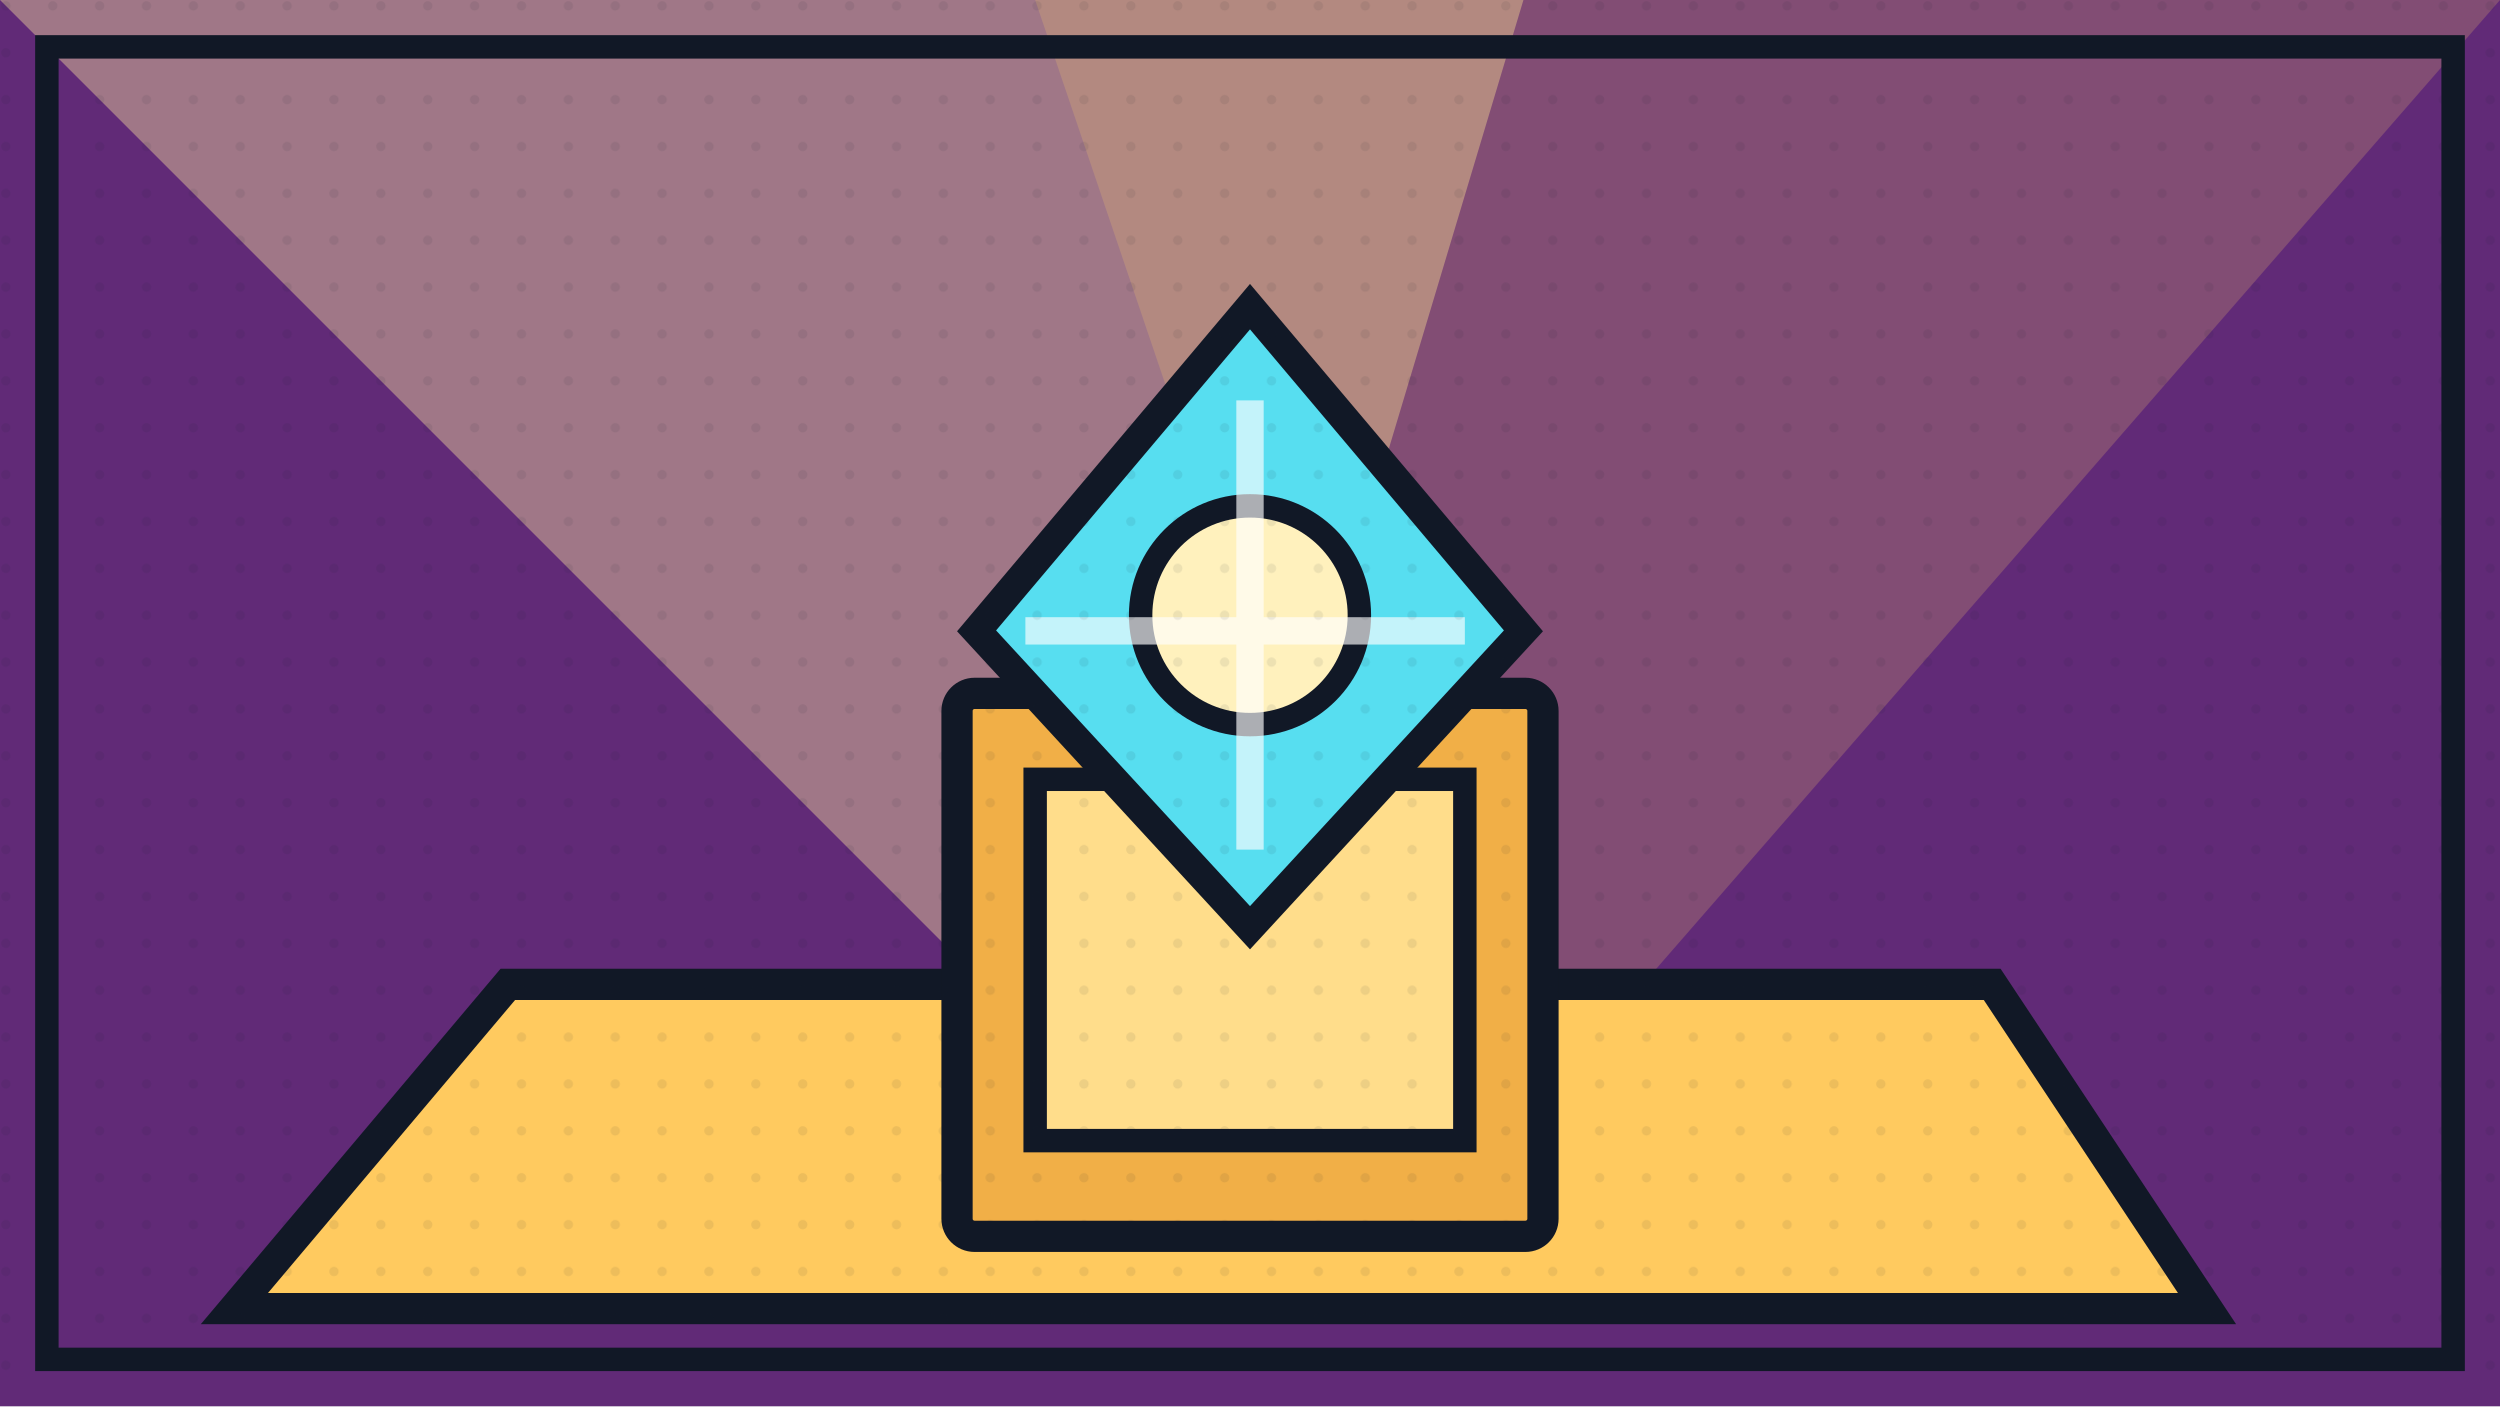
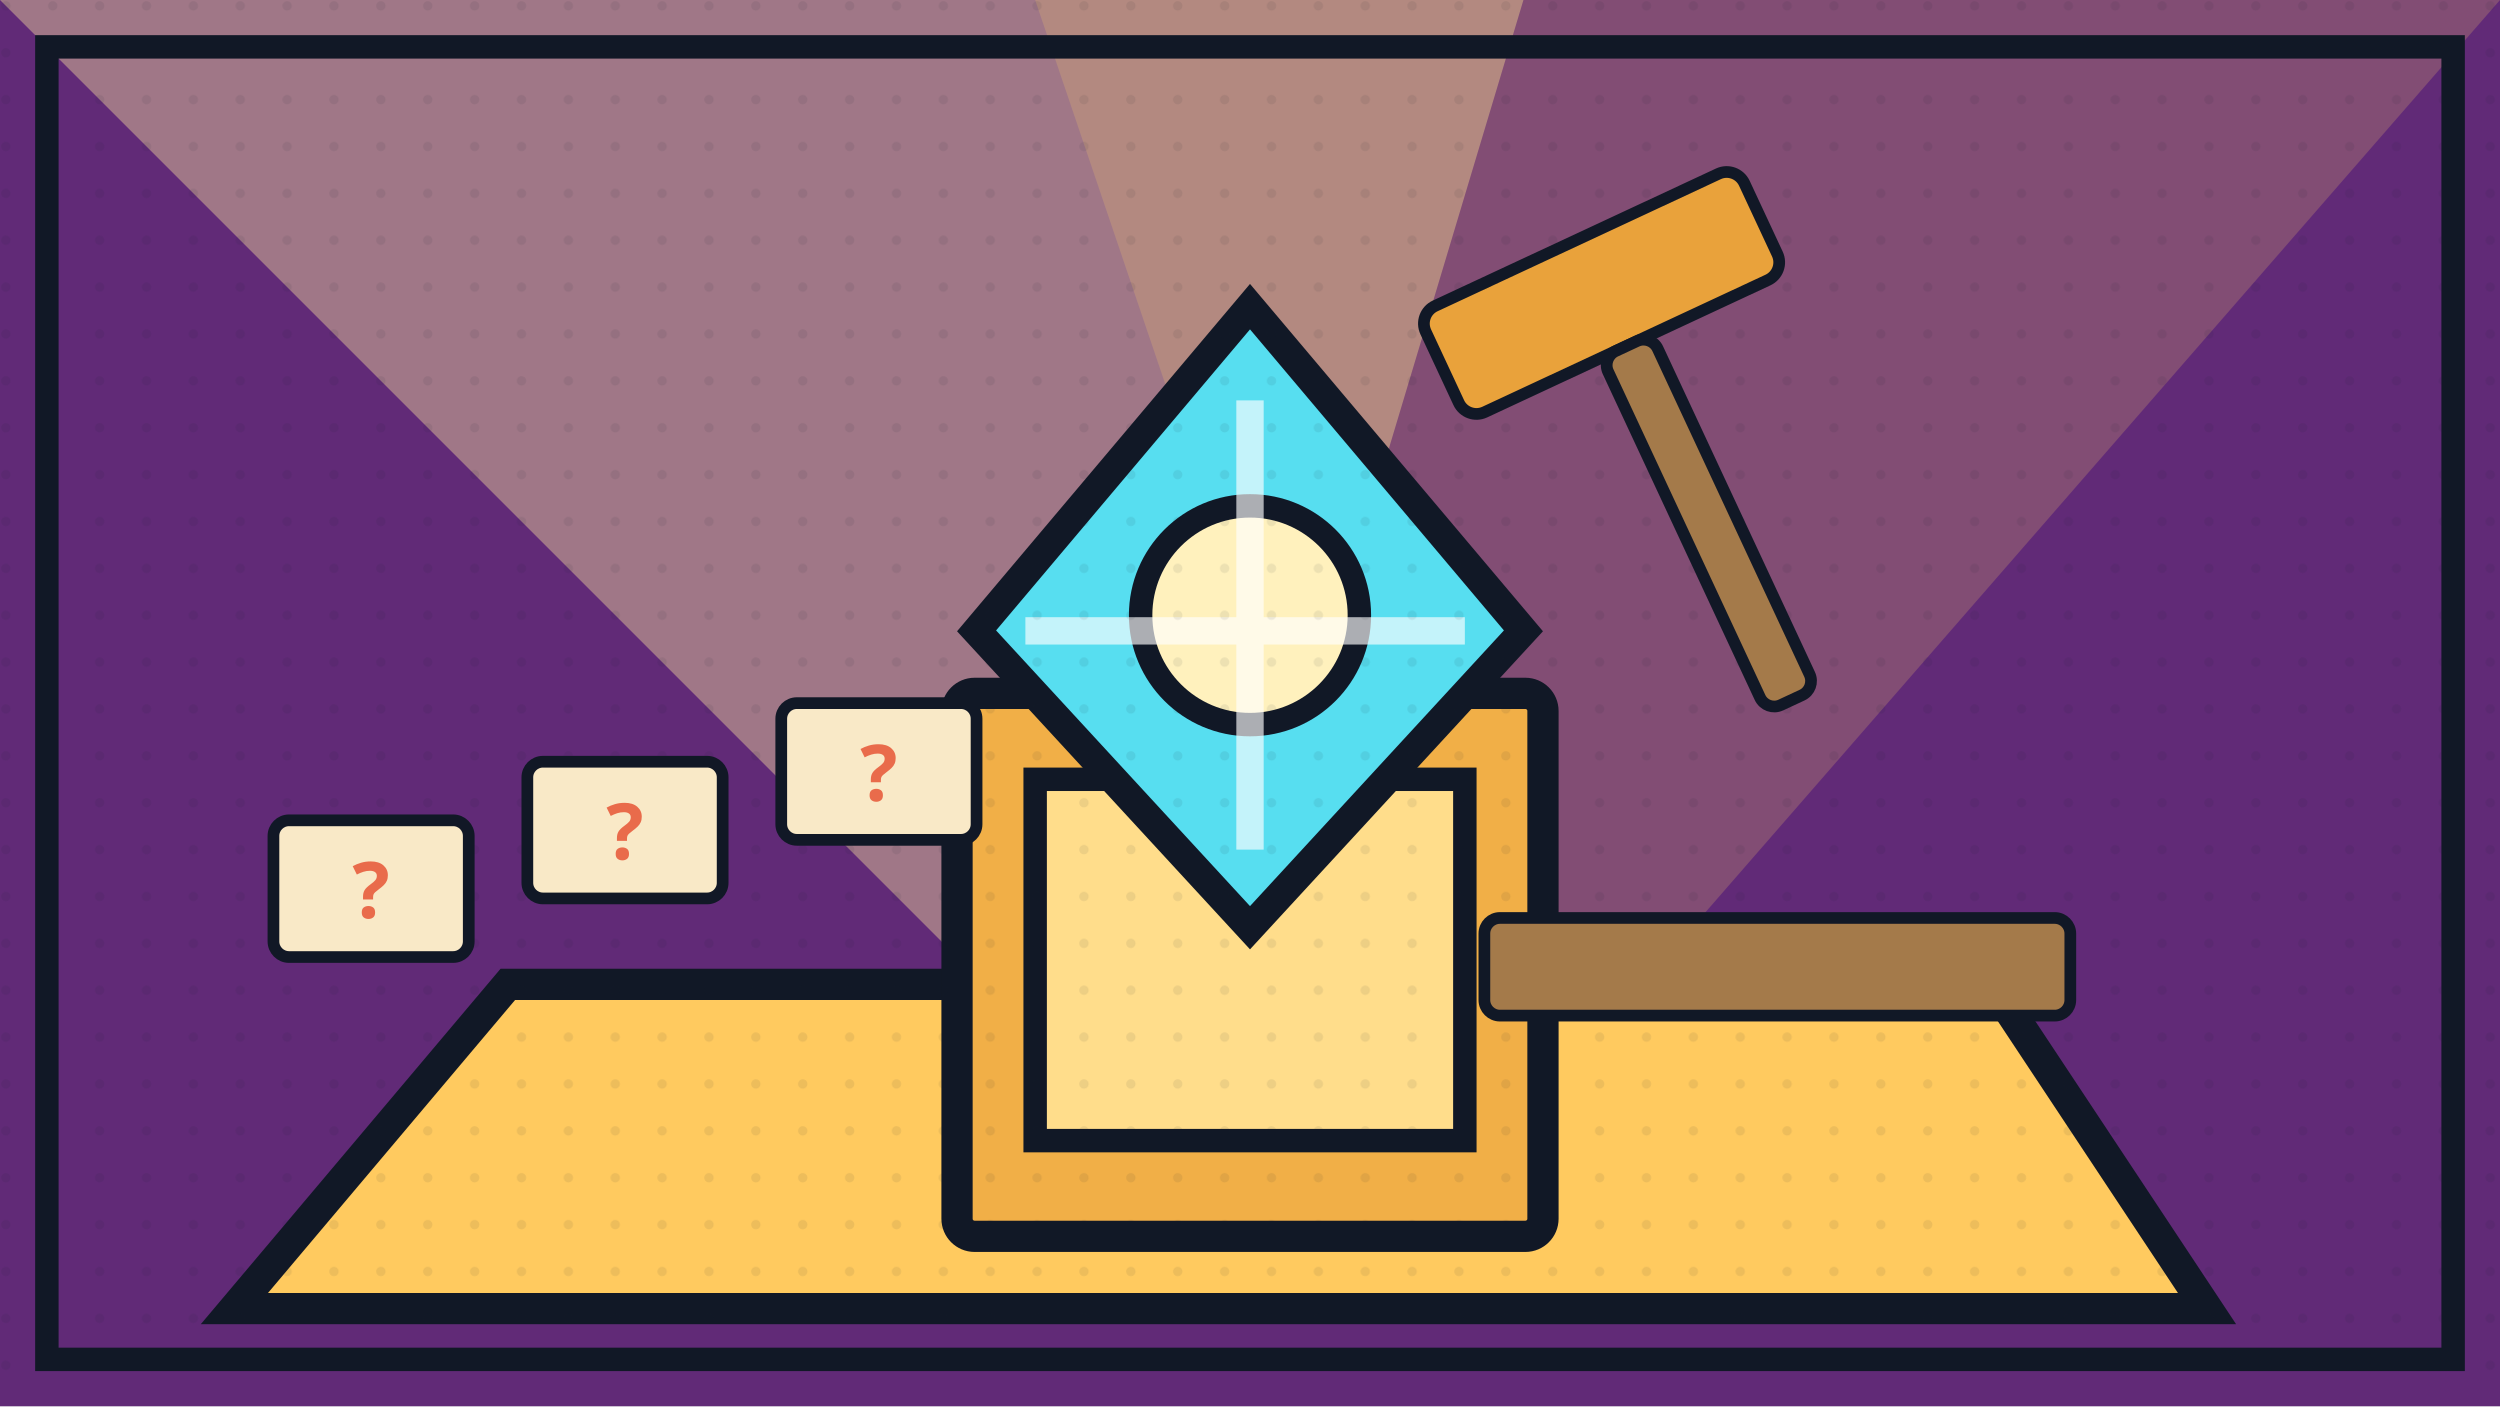
<svg xmlns="http://www.w3.org/2000/svg" width="1280" height="720" viewBox="0 0 1280 720" role="img">
  <defs>
    <pattern id="p" width="24" height="24" patternUnits="userSpaceOnUse">
      <circle cx="3" cy="3" r="2.4" fill="#101b29" opacity=".22" />
    </pattern>
    <pattern id="h" width="18" height="18" patternTransform="rotate(35)" patternUnits="userSpaceOnUse">
      <path d="M0 0V18" stroke="#111826" opacity=".15" stroke-width="5" />
    </pattern>
  </defs>
  <rect width="1280" height="720" fill="#612a77" />
  <path d="M0 0L600 600L780 0Z" fill="#ffeaa1" opacity=".4" />
  <path d="M1280 0L740 620L530 0Z" fill="#f5c76b" opacity=".22" />
  <path d="M260 504H1020L1130 670H120Z" fill="#ffca5f" stroke="#111826" stroke-width="16" />
  <g transform="translate(490 155)">
    <rect x="0" y="200" width="300" height="278" rx="9" fill="#f1af47" stroke="#111826" stroke-width="16" />
    <rect x="40" y="244" width="220" height="185" fill="#ffdd8b" stroke="#111826" stroke-width="12" />
    <path d="M150 2L290 168L150 320L10 168Z" fill="#57def0" stroke="#111826" stroke-width="15" />
    <circle cx="150" cy="160" r="56" fill="#fff1bd" stroke="#111826" stroke-width="12" />
    <path d="M150 50L150 280M35 168H260" stroke="#fff" stroke-width="14" opacity=".65" />
  </g>
  <rect width="1280" height="720" fill="url(#p)" opacity=".34" />
+   <g data-extra="1">
+     <g stroke="#111826" stroke-width="6" stroke-linejoin="round" stroke-linecap="round">
+       <g transform="translate(820 150) rotate(-25)">
+         <rect x="-90" y="-30" width="180" height="60" rx="10" fill="#e9a23b" />
+         <rect x="-14" y="30" width="28" height="200" rx="8" fill="#a47a4a" />
+       </g>
+       <rect x="760" y="470" width="300" height="50" rx="8" fill="#a47a4a" />
+       <g transform="translate(140 420)">
+         <rect width="100" height="70" rx="8" fill="#f9e9c7" />
+         <text x="50" y="50" text-anchor="middle" font-size="40" font-weight="900" fill="#e96b4b" stroke="none" font-family="sans-serif">?</text>
+       </g>
+       <g transform="translate(270 390)">
+         <rect width="100" height="70" rx="8" fill="#f9e9c7" />
+         <text x="50" y="50" text-anchor="middle" font-size="40" font-weight="900" fill="#e96b4b" stroke="none" font-family="sans-serif">?</text>
+       </g>
+       <g transform="translate(400 360)">
+         <rect width="100" height="70" rx="8" fill="#f9e9c7" />
+         <text x="50" y="50" text-anchor="middle" font-size="40" font-weight="900" fill="#e96b4b" stroke="none" font-family="sans-serif">?</text>
+       </g>
+     </g>
+   </g>
  <path d="M24 24H1256V696H24Z" fill="none" stroke="#111826" stroke-width="12" />
</svg>
